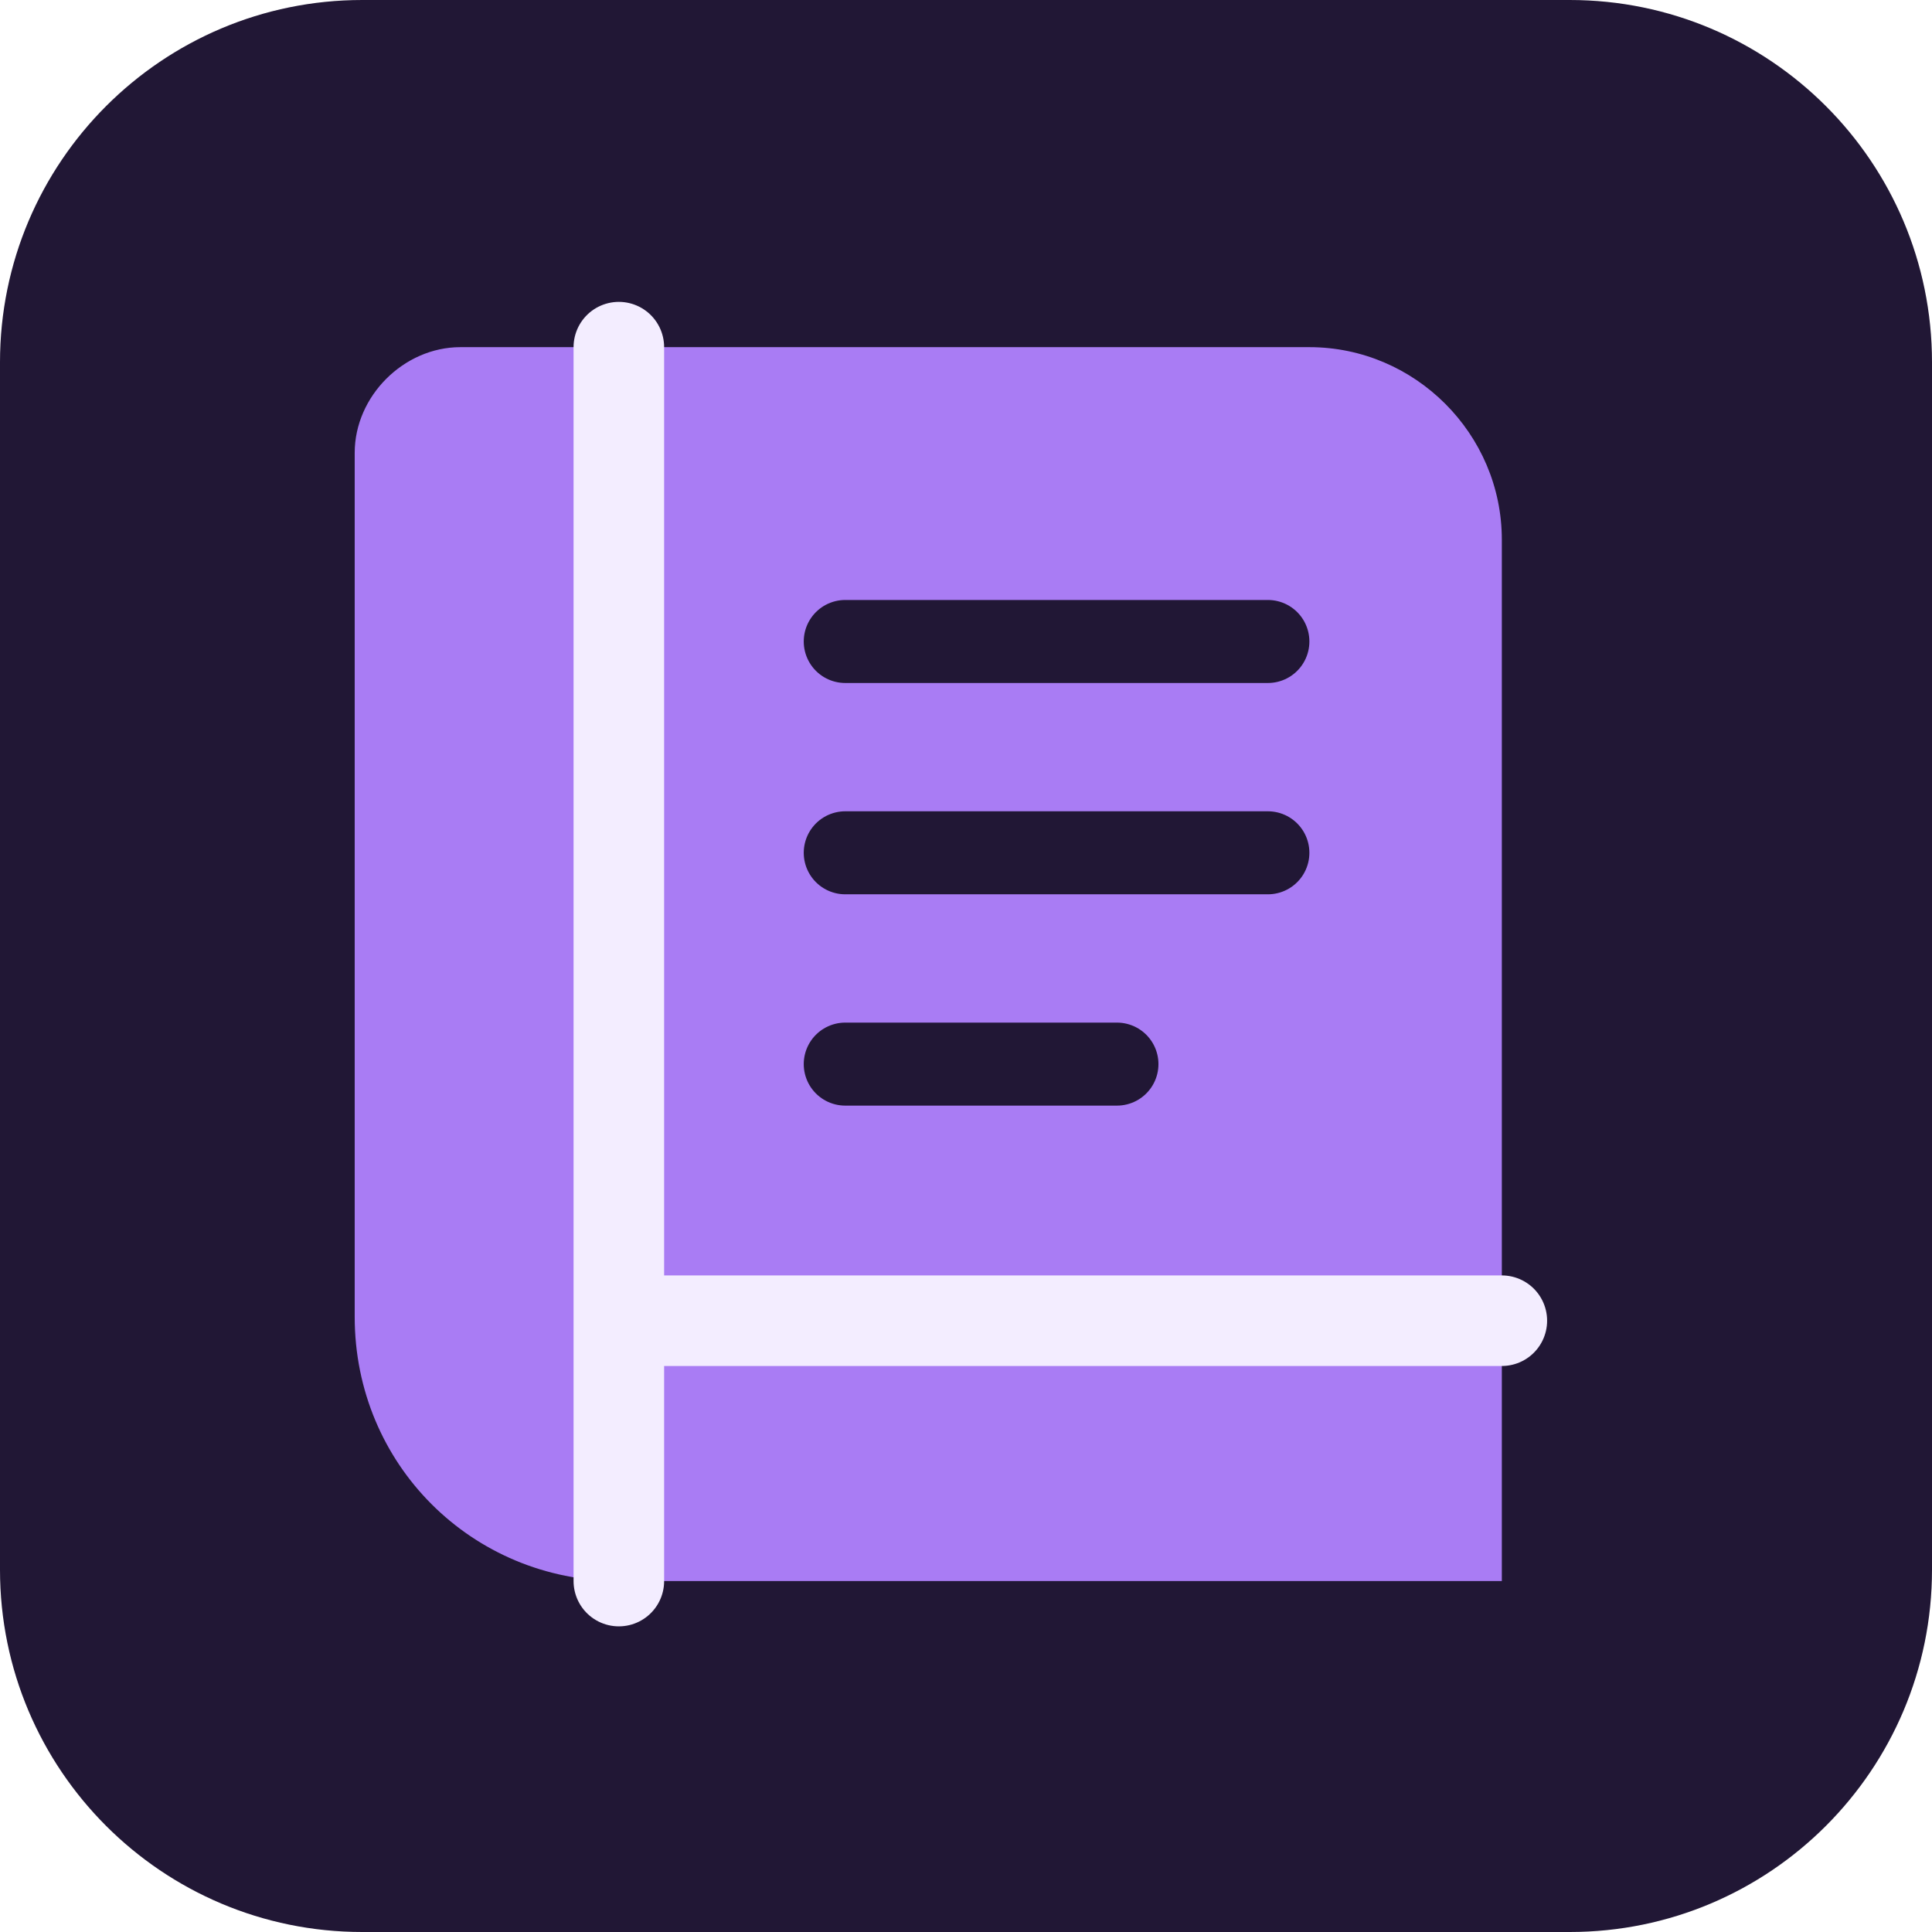
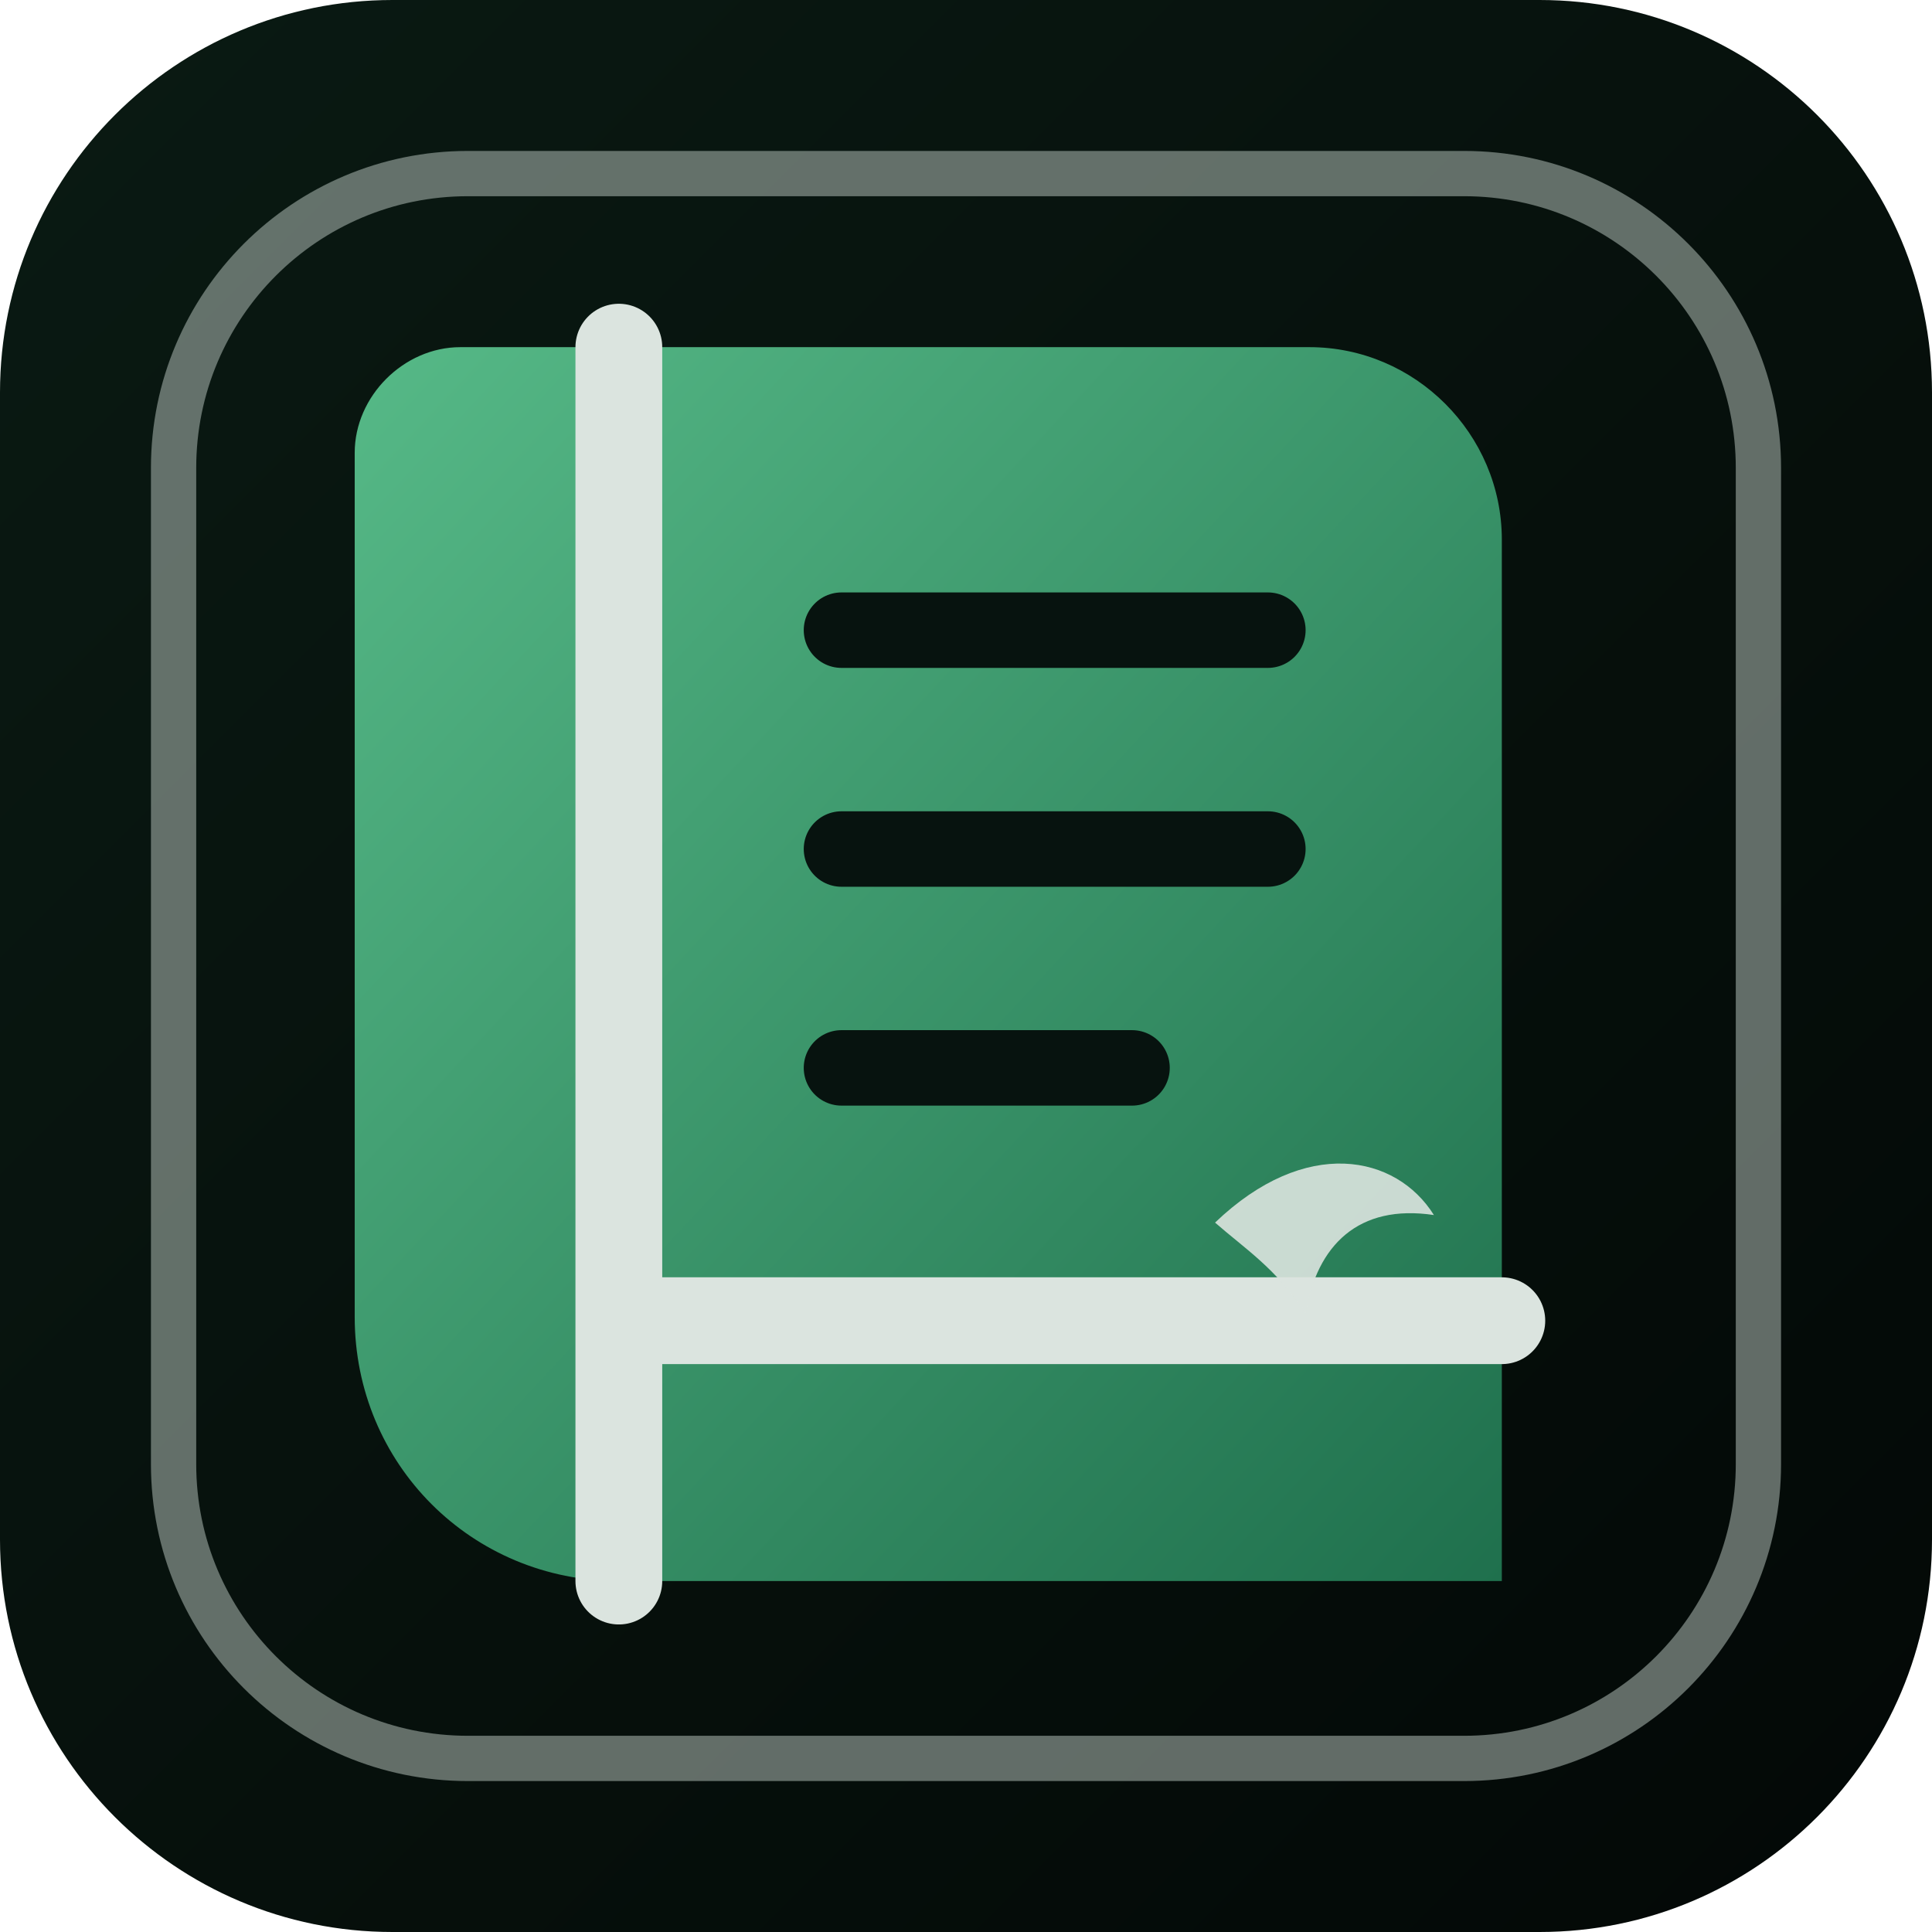
<svg xmlns="http://www.w3.org/2000/svg" viewBox="0 0 512 512">
-   <rect width="512" height="512" rx="96" fill="#211735" />
-   <path d="M122 92h225c28 0 51 23 51 51v276H164c-39 0-70-31-70-70V120c0-15 13-28 28-28z" fill="#a97cf4" />
-   <path d="M164 92v327M164 350h234" stroke="#f3edff" stroke-width="24" stroke-linecap="round" />
-   <path d="M224 170h112M224 226h112M224 282h72" stroke="#211735" stroke-width="22" stroke-linecap="round" />
+   <defs>
+     <linearGradient id="bg" x1="0" y1="0" x2="1" y2="1">
+       <stop offset="0" stop-color="#0a1a13" />
+       <stop offset="1" stop-color="#030806" />
+     </linearGradient>
+     <linearGradient id="book" x1="0" y1="0" x2="1" y2="1">
+       <stop offset="0" stop-color="#56b987" />
+       <stop offset="1" stop-color="#1f704d" />
+     </linearGradient>
+   </defs>
+   <rect width="512" height="512" rx="104" fill="url(#bg)" />
+   <rect x="46" y="46" width="420" height="420" rx="78" fill="none" stroke="#aebbb5" stroke-width="12" opacity=".55" />
+   <path d="M122 92h225c28 0 51 23 51 51v276H164c-39 0-70-31-70-70V120c0-15 13-28 28-28z" fill="url(#book)" />
+   <path d="M164 92v327M164 350h234" stroke="#dbe4df" stroke-width="23" stroke-linecap="round" />
+   <path d="M223 167h113M223 225h113M223 283h77" stroke="#07130f" stroke-width="20" stroke-linecap="round" />
+   <path d="M322 324c24-23 48-18 58-2-20-3-31 8-34 26-8-12-16-17-24-24z" fill="#dbe4df" opacity=".9" />
</svg>
